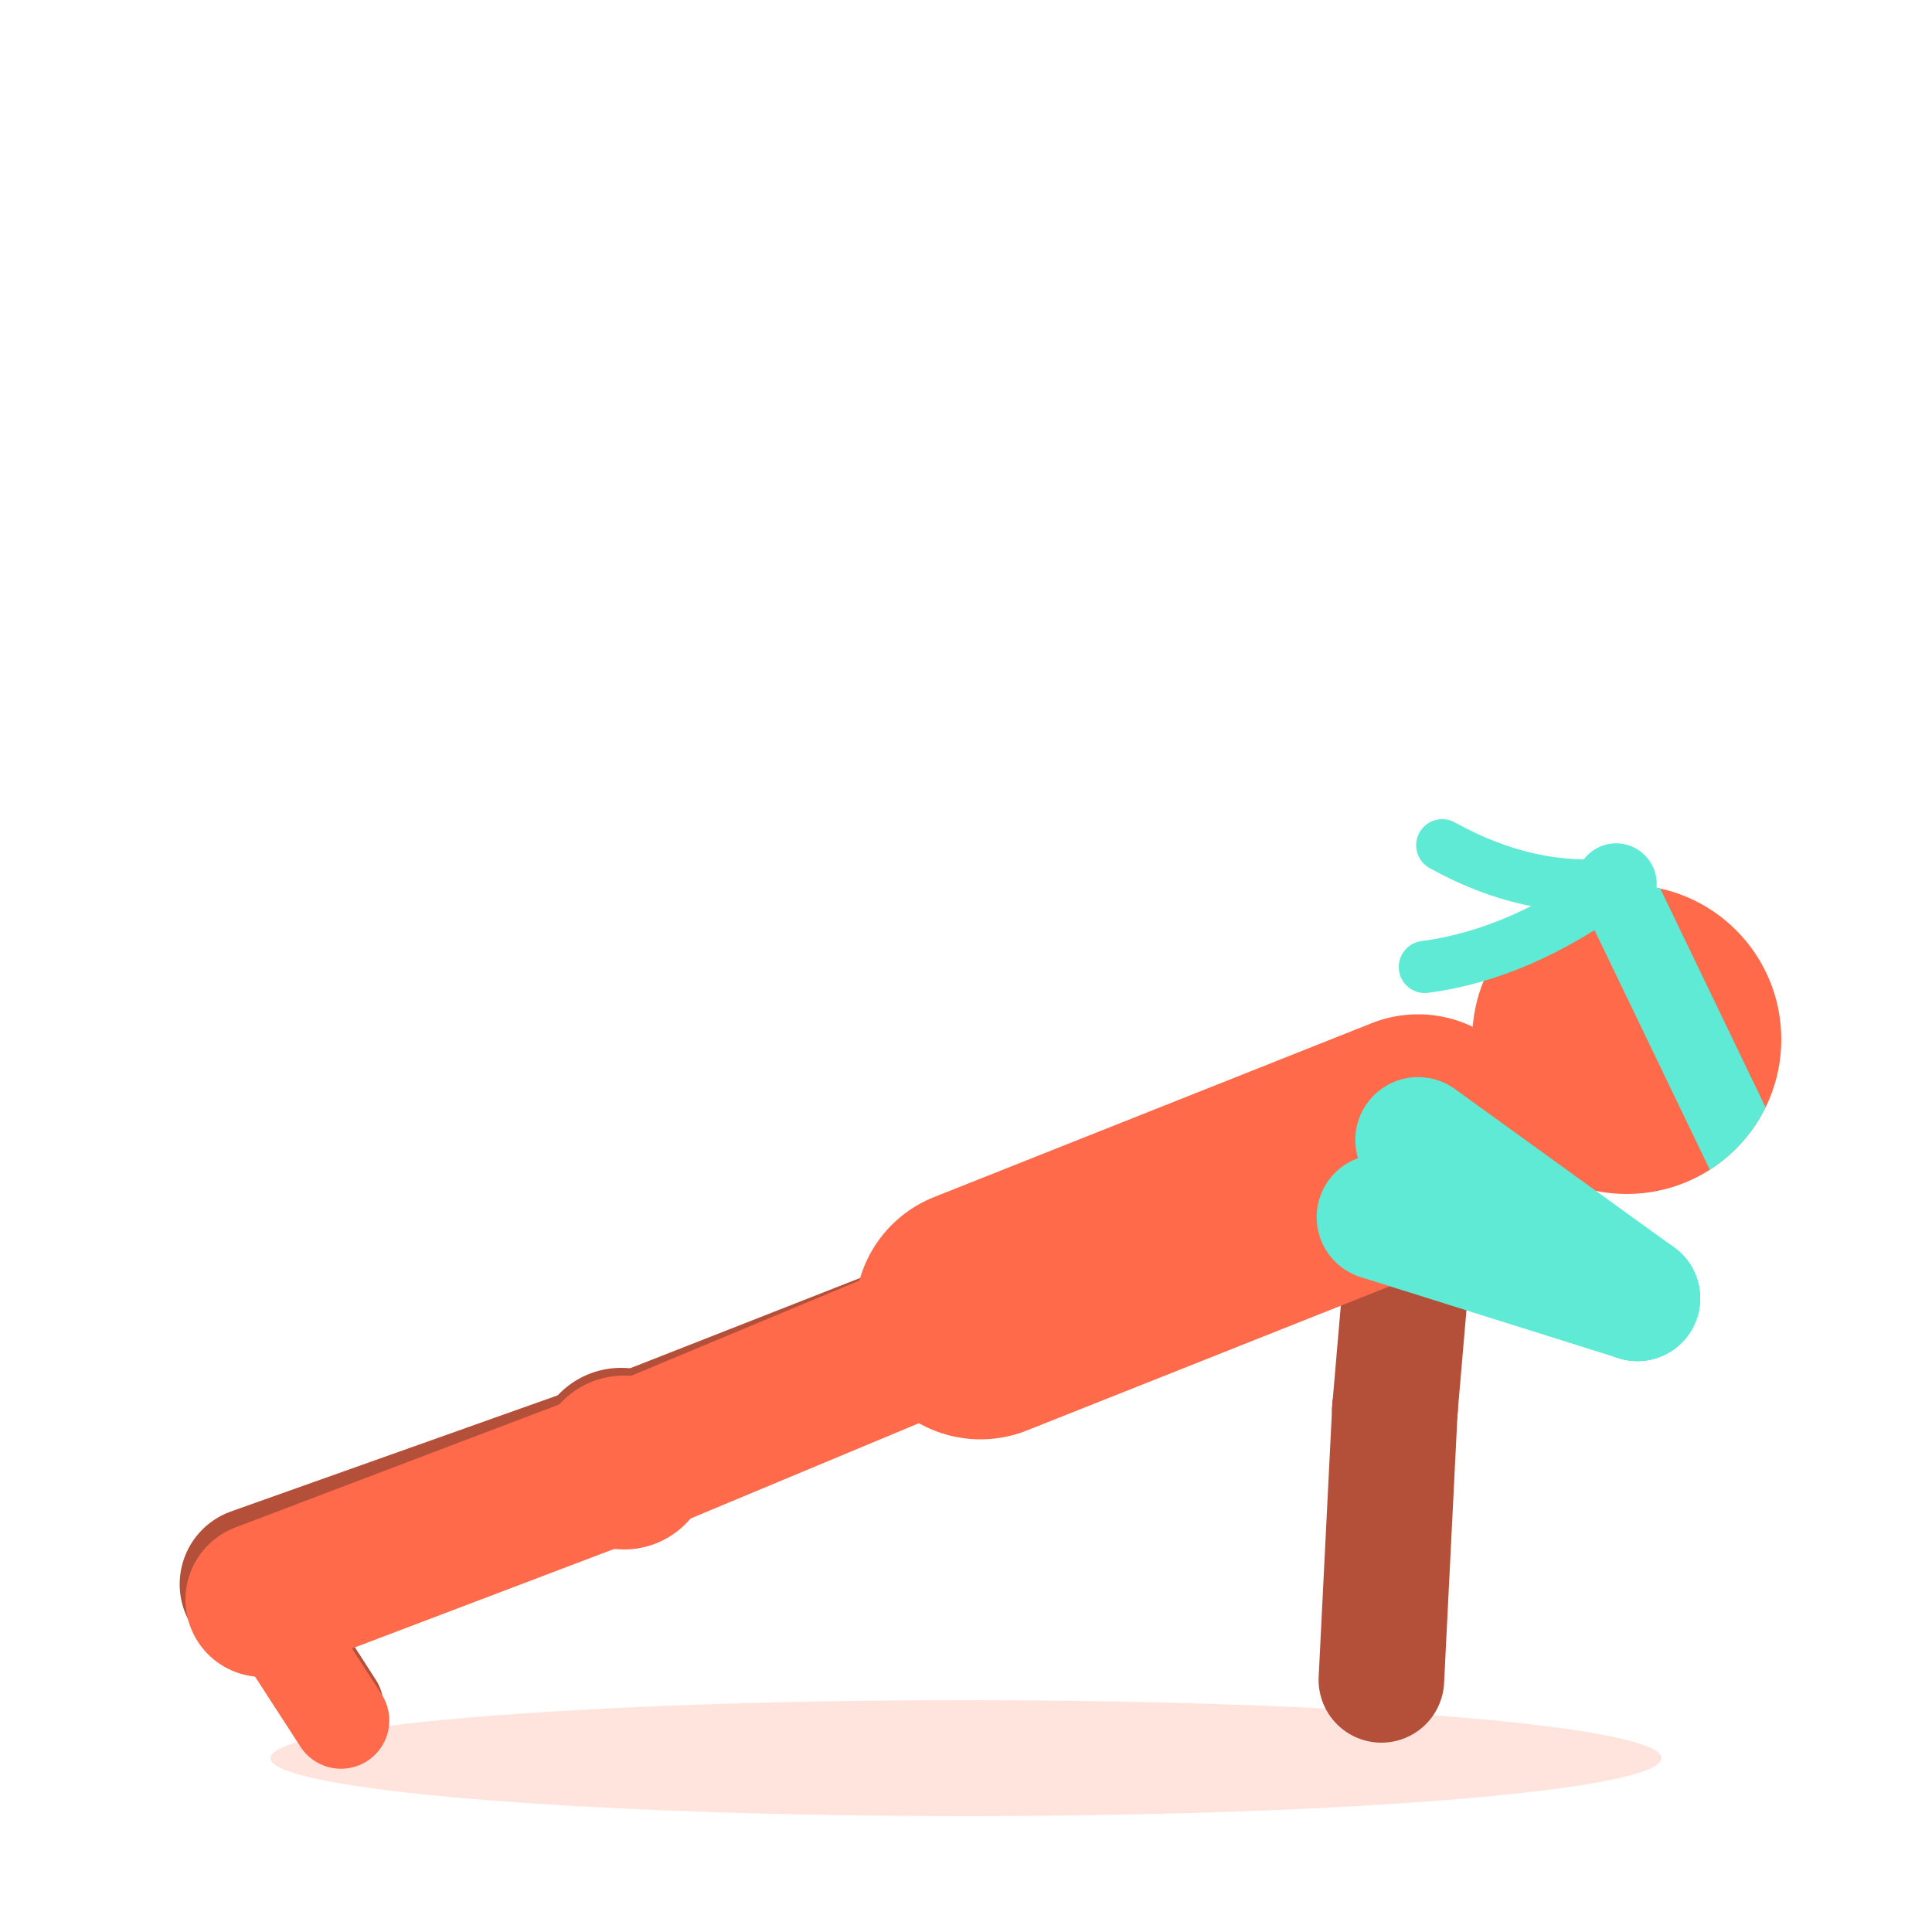
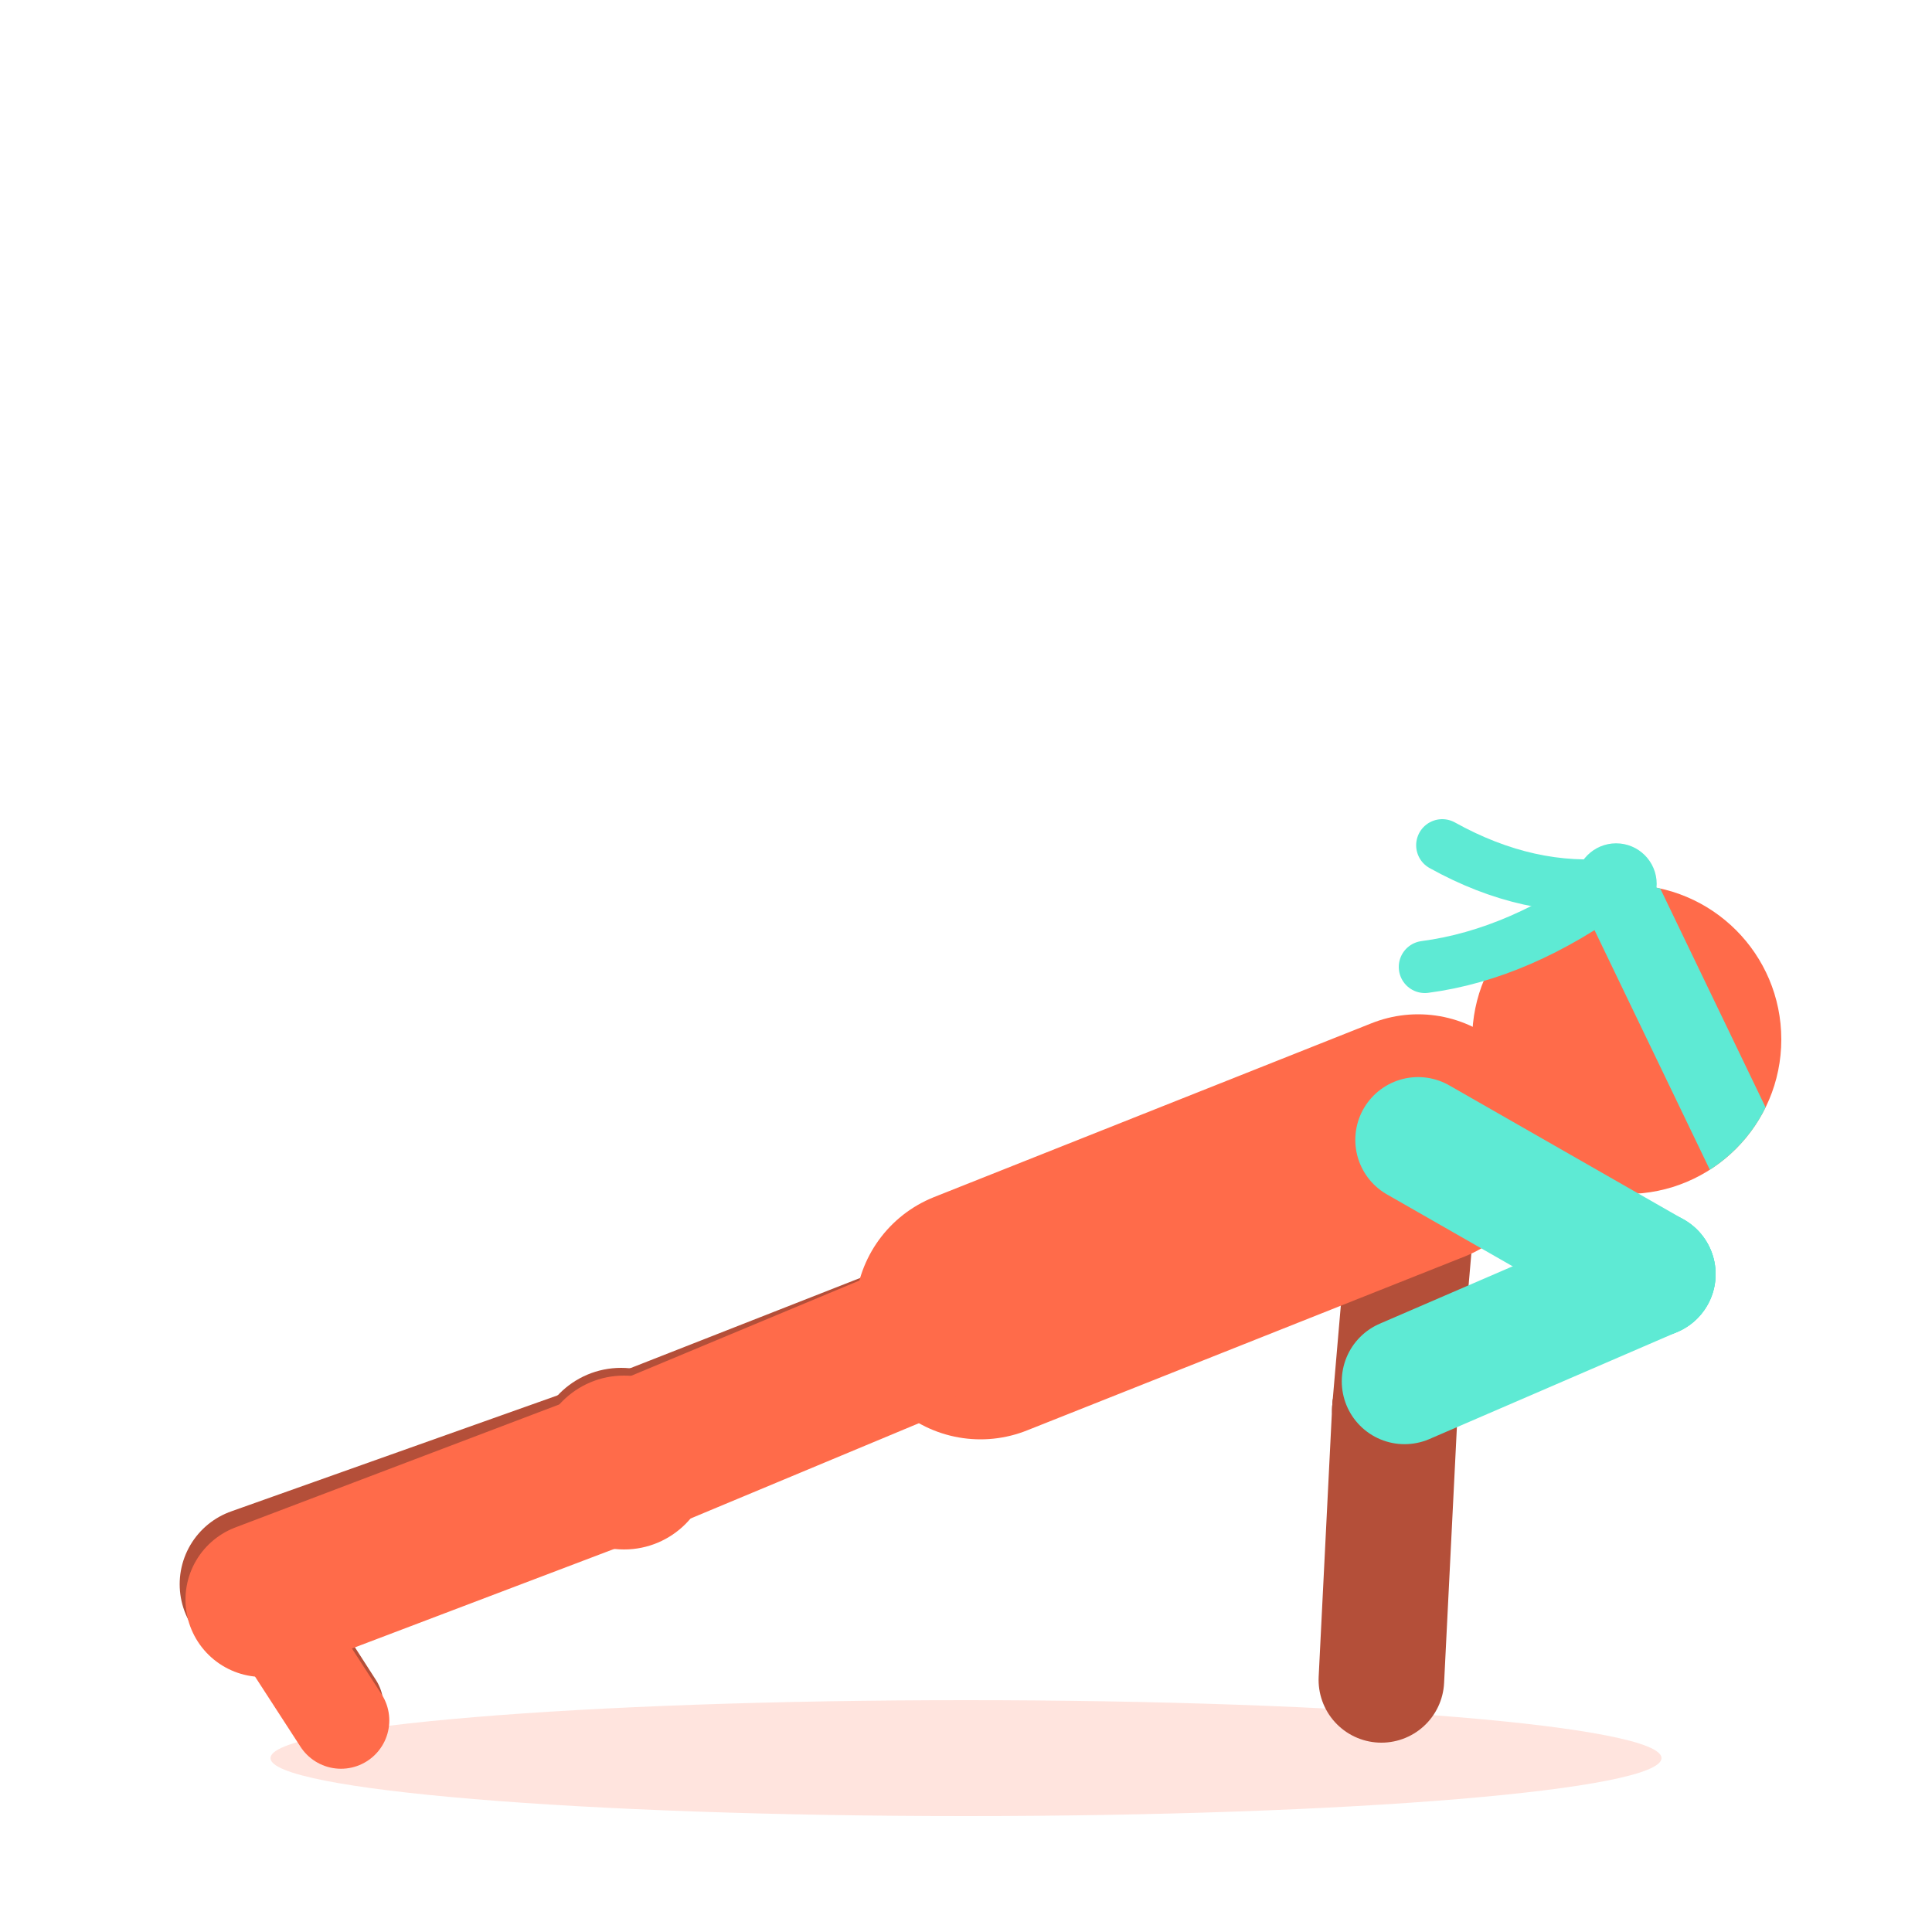
<svg xmlns="http://www.w3.org/2000/svg" viewBox="0 0 200 200" width="200" height="200">
  <ellipse cx="100" cy="182" rx="72" ry="6" fill="#FF6B4A" opacity="0.18" />
  <g>
    <line x1="101.5" y1="136.0" x2="64.3" y2="150.6" stroke="#B44F39" stroke-width="16" stroke-linecap="round" />
    <line x1="64.3" y1="150.6" x2="26.6" y2="164.0" stroke="#B44F39" stroke-width="16" stroke-linecap="round" />
    <line x1="26.6" y1="164.0" x2="34.7" y2="176.6" stroke="#B44F39" stroke-width="10" stroke-linecap="round" />
    <circle cx="64.3" cy="150.6" r="9" fill="#B44F39" />
    <line x1="146.8" y1="118.0" x2="144.4" y2="145.9" stroke="#B44F39" stroke-width="13" stroke-linecap="round" />
    <line x1="144.4" y1="145.9" x2="143.0" y2="173.9" stroke="#B44F39" stroke-width="13" stroke-linecap="round" />
    <circle cx="144.4" cy="145.9" r="6.5" fill="#B44F39" />
    <circle cx="143.0" cy="173.9" r="6" fill="#B44F39" />
    <line x1="101.5" y1="136.0" x2="146.8" y2="118.0" stroke="#FF6B4A" stroke-width="26" stroke-linecap="round" />
    <circle cx="168.4" cy="107.6" r="16" fill="#FF6B4A" />
    <line x1="101.5" y1="136.0" x2="64.6" y2="151.4" stroke="#FF6B4A" stroke-width="16" stroke-linecap="round" />
    <line x1="64.6" y1="151.4" x2="27.2" y2="165.6" stroke="#FF6B4A" stroke-width="16" stroke-linecap="round" />
    <line x1="27.2" y1="165.6" x2="35.3" y2="178.1" stroke="#FF6B4A" stroke-width="10" stroke-linecap="round" />
    <circle cx="64.6" cy="151.4" r="9" fill="#FF6B4A" />
-     <line x1="146.8" y1="118.0" x2="169.5" y2="134.4" stroke="#5EEAD4" stroke-width="13" stroke-linecap="round" />
-     <line x1="169.5" y1="134.4" x2="142.8" y2="126.0" stroke="#5EEAD4" stroke-width="13" stroke-linecap="round" />
-     <circle cx="169.5" cy="134.4" r="6.5" fill="#5EEAD4" />
-     <circle cx="142.8" cy="126.0" r="6" fill="#5EEAD4" />
+     <line x1="146.8" y1="118.0" x2="171.1" y2="131.9" stroke="#5EEAD4" stroke-width="13" stroke-linecap="round" />
+     <line x1="171.1" y1="131.9" x2="145.4" y2="143.0" stroke="#5EEAD4" stroke-width="13" stroke-linecap="round" />
+     <circle cx="171.1" cy="131.9" r="6.5" fill="#5EEAD4" />
+     <circle cx="145.4" cy="143.0" r="6" fill="#5EEAD4" />
    <circle cx="101.5" cy="136.0" r="9" fill="#FF6B4A" />
    <clipPath id="hb">
      <circle cx="168.4" cy="107.6" r="16" />
    </clipPath>
    <g clip-path="url(#hb)">
      <rect x="151.4" y="97.7" width="34" height="8.0" fill="#5EEAD4" transform="rotate(64.3 168.4 107.6)" />
    </g>
    <path d="M167.3,91.5 Q157.4,98.8 147.5,100.1" stroke="#5EEAD4" stroke-width="5.4" stroke-linecap="round" fill="none" />
    <path d="M167.3,91.5 Q158.3,92.5 149.3,87.5" stroke="#5EEAD4" stroke-width="5.4" stroke-linecap="round" fill="none" />
    <circle cx="167.3" cy="91.5" r="4.2" fill="#5EEAD4" />
  </g>
</svg>
